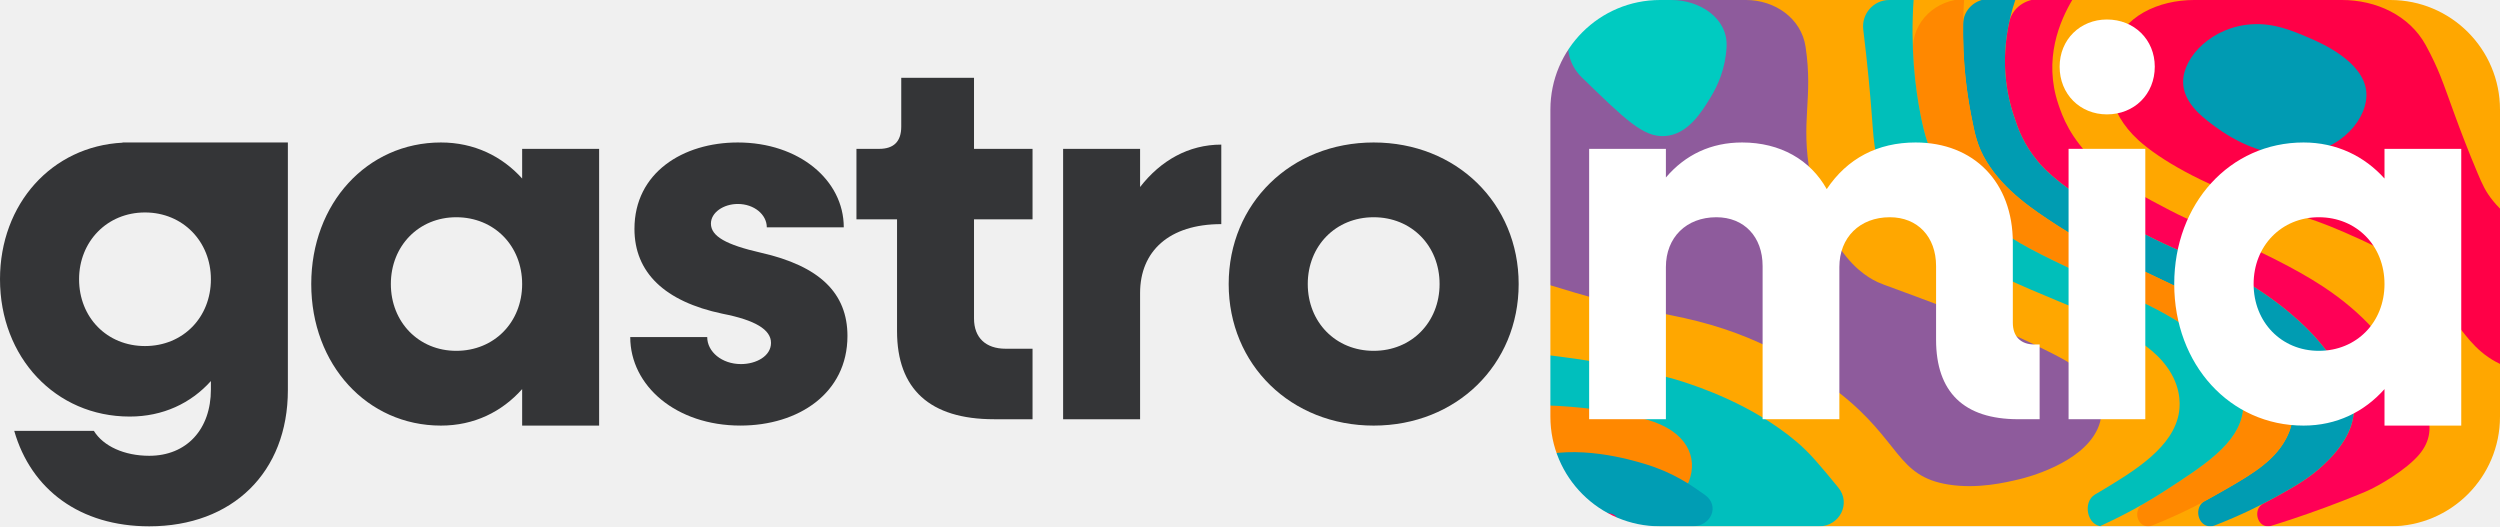
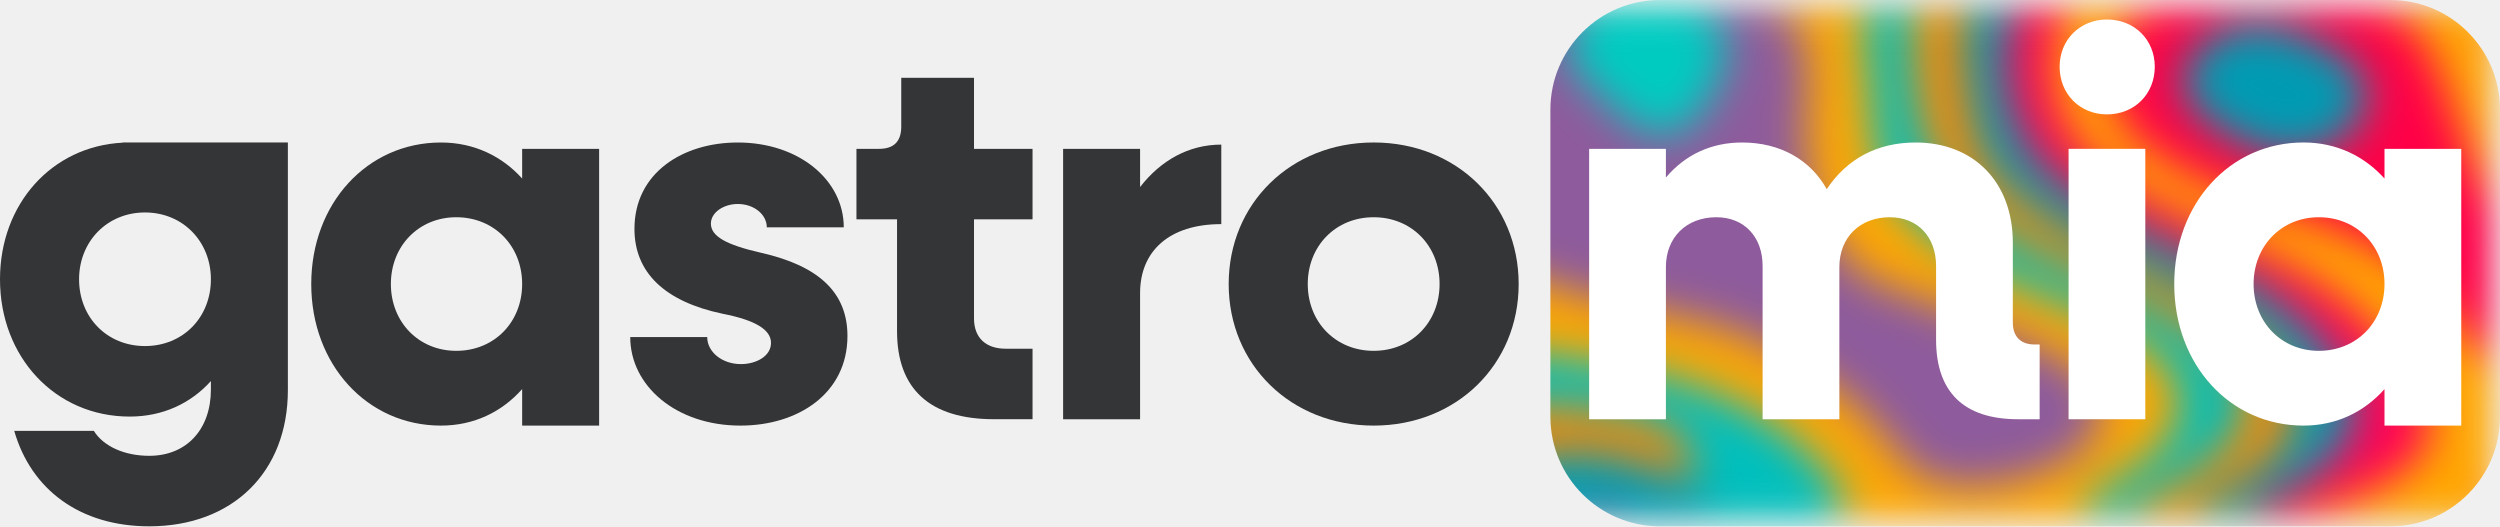
<svg xmlns="http://www.w3.org/2000/svg" width="114" height="24" viewBox="0 0 114 24" fill="none">
-   <mask id="mask0_54_13331" style="mask-type: alpha" maskUnits="userSpaceOnUse" x="70" y="0" width="44" height="24">
+   <mask id="mask0_417_1583" style="mask-type:alpha" maskUnits="userSpaceOnUse" x="70" y="0" width="44" height="24">
    <rect x="70.698" width="43.302" height="24" rx="5" fill="#D9D9D9" />
  </mask>
-   <g mask="url(#mask0_54_13331)">
-     <path d="M129.878 0H54.82C52.058 0 49.82 2.239 49.82 5V19C49.82 21.761 52.058 24 54.82 24H129.878C132.639 24 134.878 21.761 134.878 19V5C134.878 2.239 132.639 0 129.878 0Z" fill="#FFA700" />
-     <path d="M115.323 0C116.234 0 116.972 0.717 117.181 1.604C117.286 2.05 117.433 2.529 117.635 3.035C117.801 3.452 118.196 4.362 119.002 5.517C120.358 7.458 121.073 7.503 122.37 9.141C123.096 10.058 124.629 12.052 124.36 14.58C124.298 15.163 124.234 15.938 123.609 16.873C122.907 17.921 121.837 18.691 121.069 19.243C120.365 19.749 120.377 19.659 118.976 20.608C117.312 21.735 116.981 22.076 116.76 22.416C116.737 22.452 116.715 22.487 116.694 22.523C116.287 23.219 115.68 24 114.874 24V24C114.403 24 113.942 23.756 113.802 23.306C113.62 22.724 113.62 22.042 114.184 21.409C114.959 20.541 116.238 20.389 117.983 19.449C119.967 18.38 120.849 17.208 121.205 16.721C121.554 16.244 123.202 13.993 121.715 11.646C121.125 10.713 120.732 10.859 118.899 9.141C116.919 7.284 115.879 5.709 115.232 4.713C114.757 3.982 114.27 3.14 113.828 2.194C113.333 1.138 114.156 0 115.323 0V0Z" fill="#FF0054" />
-     <path d="M94.521 -0.046C94.521 -0.046 94.521 -0.046 94.521 -0.046C93.918 0.958 93.171 2.704 93.861 4.754C94.046 5.304 94.394 6.291 95.553 7.385C96.597 8.371 97.851 9.021 98.935 9.584C99.966 10.118 100.19 10.145 101.655 10.827C103.056 11.479 104.62 12.206 105.919 13.06C107.886 14.353 108.772 15.626 109.266 16.349C110.454 18.09 111.388 19.461 110.313 20.729C109.736 21.41 108.504 22.149 107.867 22.42C107.778 22.458 107.063 22.758 106.061 23.13C106.034 23.14 106.012 23.148 105.993 23.155C105.022 23.513 104.18 23.787 103.563 23.979C103.518 23.993 103.471 24 103.424 24V24C102.901 24 102.738 23.206 103.203 22.967C103.404 22.864 103.586 22.766 103.749 22.675C104.563 22.224 105.291 21.824 105.966 21.185C106.225 20.94 106.903 20.288 107.193 19.459C107.715 17.968 106.693 16.725 105.825 15.669C105.504 15.278 104.549 14.182 102.617 12.976C100.683 11.768 100.148 11.934 97.287 10.414C94.081 8.709 93.172 7.66 92.944 7.385C92.254 6.556 92.024 5.875 91.815 5.237C91.505 4.289 91.223 2.837 91.62 1.003C91.758 0.367 92.35 -0.046 93.001 -0.046H94.521C94.521 -0.046 94.521 -0.046 94.521 -0.046V-0.046Z" fill="#FF0056" />
-     <path d="M91.912 -0.046C91.912 -0.046 91.912 -0.046 91.912 -0.046C91.121 2.286 91.449 4.114 91.816 5.237C92.024 5.875 92.255 6.556 92.945 7.385C93.173 7.66 94.081 8.709 97.288 10.414C100.149 11.934 100.684 11.768 102.618 12.976C104.55 14.182 105.504 15.278 105.825 15.669C106.694 16.725 107.715 17.968 107.193 19.459C106.903 20.288 106.226 20.94 105.967 21.185C105.292 21.824 104.564 22.224 103.75 22.675C103.114 23.028 102.197 23.49 100.977 23.965C100.917 23.988 100.853 24 100.789 24V24C100.212 24 100.026 23.123 100.534 22.85C100.644 22.791 100.754 22.73 100.865 22.668C102.443 21.781 103.48 21.198 104.092 20.261C105.15 18.643 104.202 17.098 103.821 16.477C103.662 16.217 103.219 15.549 102.299 14.808C101.354 14.046 100.443 13.64 99.236 13.068C96.435 11.739 95.034 11.075 93.814 10.281C92.707 9.562 91.413 8.704 90.599 7.385C90.15 6.658 90.046 6.063 89.888 5.265C89.68 4.213 89.492 2.805 89.519 1.086C89.529 0.449 90.062 -0.046 90.7 -0.046H91.912C91.912 -0.046 91.912 -0.046 91.912 -0.046V-0.046Z" fill="#009CB2" />
-     <path d="M89.621 -0.046V-0.046C88.293 -0.046 87.174 0.985 87.231 2.312C87.282 3.484 87.427 4.475 87.583 5.265C87.771 6.214 87.956 6.772 88.294 7.385C89.103 8.852 90.403 9.938 91.342 10.595C92.305 11.269 93.508 11.833 95.913 12.96C97.524 13.714 98.425 14.066 99.638 14.874C100.307 15.319 100.982 15.776 101.517 16.477C101.77 16.808 102.423 17.69 102.273 18.767C102.071 20.221 100.517 21.222 98.651 22.424C98.331 22.63 98.016 22.819 97.713 22.993C97.265 23.249 97.44 24 97.957 24V24C98.017 24 98.077 23.988 98.133 23.966C98.871 23.671 99.84 23.244 100.865 22.668C102.442 21.781 103.479 21.198 104.091 20.261C105.15 18.643 104.202 17.098 103.821 16.477C103.661 16.216 103.218 15.549 102.299 14.807C101.354 14.046 100.443 13.64 99.236 13.068C96.434 11.739 95.034 11.075 93.813 10.281C92.707 9.562 91.413 8.704 90.598 7.385C90.149 6.658 90.045 6.063 89.887 5.265C89.635 3.99 89.414 2.193 89.566 -0.046" fill="#FF8800" />
-     <path d="M95.864 24V24C95.177 24 94.945 22.889 95.54 22.544C95.608 22.505 95.677 22.465 95.746 22.424C97.297 21.496 99.137 20.396 99.368 18.767C99.418 18.417 99.474 17.475 98.612 16.477C98.005 15.775 97.18 15.319 96.393 14.883C95.478 14.377 94.824 14.137 93.919 13.759C92.144 13.02 90.434 12.309 88.933 11.286C87.176 10.089 86.408 8.945 86.224 8.66C85.487 7.514 85.461 6.663 85.353 5.239C85.282 4.297 85.165 2.983 84.965 1.35C84.877 0.636 85.43 -0 86.149 -0H87.213C87.239 -0 87.26 -0.02 87.262 -0.046V-0.046C87.11 2.193 87.331 3.99 87.583 5.265C87.771 6.214 87.956 6.772 88.294 7.385C89.103 8.852 90.403 9.938 91.342 10.595C92.305 11.269 93.508 11.833 95.913 12.96C97.524 13.714 98.426 14.066 99.638 14.874C100.307 15.319 100.982 15.776 101.517 16.477C101.77 16.808 102.423 17.69 102.273 18.767C102.072 20.221 100.517 21.222 98.651 22.424C97.518 23.153 96.453 23.677 95.744 24" fill="#00BFBA" />
-     <path d="M83.826 22.232C84.422 22.956 83.884 24 82.946 24H66.872C65.108 24 63.508 23.039 62.397 21.669C62.378 21.645 62.359 21.622 62.34 21.599C62.093 21.297 59.981 18.732 59.911 17.501C59.881 16.983 60.211 16.667 60.282 16.601C60.344 16.544 60.541 16.372 60.986 16.178C61.736 15.852 62.584 15.724 63.27 15.671C64.328 15.589 64.935 15.693 66.761 15.863C67.102 15.895 67.411 15.919 68.369 15.999C69.357 16.081 69.62 16.101 69.865 16.121C69.867 16.122 69.867 16.122 69.868 16.122C69.92 16.126 73.047 16.4 75.885 17.161C75.939 17.175 75.985 17.188 76.022 17.198C76.224 17.253 76.466 17.314 76.756 17.411C77.382 17.619 79.896 18.425 81.929 20.149C82.535 20.663 82.966 21.186 83.826 22.232V22.232Z" fill="#00BFBD" />
-     <path d="M82.334 2.132C82.14 0.834 80.932 0 79.619 0H69.176C67.593 0 66.802 2.281 67.437 3.732V3.732C69.121 7.581 65.627 10.502 68.693 12.257C69.26 12.581 70.121 12.839 71.842 13.353C74.474 14.14 75.767 14.228 77.413 14.648C80.801 15.511 82.742 17.029 83.851 17.897C86.686 20.115 86.468 21.721 88.86 22.097C90.19 22.307 91.468 22 92.098 21.849C92.377 21.783 94.933 21.142 95.65 19.556C96.197 18.347 95.32 17.373 95.076 17.112C94.619 16.623 93.977 16.304 92.711 15.685C92.344 15.506 91.095 14.905 87.4 13.532C85.793 12.935 85.708 12.929 85.376 12.738C84.987 12.513 84.076 11.928 83.26 10.196C82.791 9.201 82.626 8.404 82.555 8.022C82.086 5.492 82.694 4.536 82.334 2.132V2.132Z" fill="#8E5B9C" />
-     <path d="M78.732 2.133C78.797 0.828 77.515 0 76.208 0H73.558C71.715 0 70.809 2.248 72.132 3.531V3.531C74.115 5.454 74.925 6.255 75.897 6.205C76.961 6.151 77.594 5.111 78.011 4.425C78.319 3.919 78.681 3.145 78.732 2.133Z" fill="#00CBC1" />
-     <path d="M75.097 19.136C78.769 20.168 77.126 24 73.313 24H68.366C66.889 24 65.383 23.205 65.258 21.733V21.733C65.164 20.62 65.1 19.863 65.817 19.309C67.276 18.184 71.338 18.394 73.635 18.802C74.151 18.894 74.638 19.006 75.097 19.136Z" fill="#FF8800" />
-     <path d="M77.743 22.566C78.438 23.059 78.03 23.999 77.178 23.999H70.7C69.069 23.999 67.38 22.649 68.608 21.577C68.937 21.289 69.363 21.052 69.87 20.886C71.889 20.225 74.375 20.968 74.983 21.149C76.295 21.541 77.105 22.114 77.743 22.566V22.566Z" fill="#009DB4" />
-     <path d="M72.568 23.452C72.097 23.53 72.215 24 72.692 24H73.163C73.829 24 73.94 23.407 73.274 23.4C73.035 23.397 72.797 23.414 72.568 23.452V23.452Z" fill="#FF0058" />
-     <path d="M110.614 2.059C109.866 0.696 108.349 0 106.794 0H100.05C98.439 0 96.777 0.734 96.35 2.287C96.005 3.537 96.061 5.064 97.507 6.387C98.501 7.296 100.445 8.379 102.63 9.136C104.114 9.65 105.088 9.799 106.872 10.579C107.882 11.022 108.962 11.494 109.938 12.277C110.255 12.532 110.916 13.369 112.224 15.032C112.731 15.676 113.355 16.477 114.704 16.859C115.099 16.971 115.392 17 115.626 17.005C116.981 17.031 117.958 16.239 118.131 16.099C119.378 15.088 118.812 13.831 118.653 13.477C118.309 12.713 117.671 12.216 116.656 11.426C115.287 10.36 114.482 10.14 113.693 9.172C113.346 8.747 113.198 8.418 112.975 7.888C112.078 5.76 111.647 4.372 111.281 3.463C111.125 3.073 110.911 2.6 110.614 2.059Z" fill="#FF0047" />
-     <path d="M107.9 4.154C108.03 5.358 106.774 6.889 104.803 7.046C102.867 7.2 101.234 5.949 100.803 5.619C100.408 5.316 99.547 4.658 99.55 3.729C99.554 2.583 100.874 1.22 102.681 1.107C103.694 1.044 104.517 1.395 105.274 1.718C105.799 1.942 107.75 2.775 107.9 4.154Z" fill="#009BB3" />
+   <g mask="url(#mask0_417_1583)">
+     <g filter="url(#filter0_f_417_1583)">
+       <path d="M129.878 0H54.82C52.058 0 49.82 2.239 49.82 5V19C49.82 21.761 52.058 24 54.82 24H129.878C132.639 24 134.878 21.761 134.878 19V5C134.878 2.239 132.639 0 129.878 0Z" fill="#FFA700" />
+       <path d="M115.323 0C116.235 0 116.973 0.717 117.182 1.604C117.287 2.05 117.433 2.529 117.635 3.035C117.802 3.452 118.196 4.362 119.003 5.517C120.359 7.458 121.074 7.503 122.371 9.141C123.097 10.058 124.63 12.052 124.361 14.58C124.299 15.163 124.234 15.938 123.609 16.873C122.908 17.921 121.837 18.691 121.069 19.243C120.366 19.749 120.377 19.659 118.977 20.608C117.313 21.735 116.982 22.076 116.76 22.416C116.737 22.452 116.715 22.487 116.695 22.523C116.287 23.219 115.681 24 114.874 24V24C114.403 24 113.943 23.756 113.802 23.306C113.62 22.724 113.62 22.042 114.185 21.409C114.959 20.541 116.239 20.389 117.983 19.449C119.967 18.38 120.849 17.208 121.206 16.721C121.555 16.244 123.202 13.993 121.716 11.646C121.125 10.713 120.733 10.859 118.9 9.141C116.919 7.284 115.88 5.709 115.232 4.713C114.758 3.982 114.271 3.14 113.828 2.194C113.333 1.138 114.157 0 115.323 0V0Z" fill="#FF0054" />
+       <path d="M94.522 -0.046C94.522 -0.046 94.522 -0.046 94.522 -0.046C93.918 0.958 93.171 2.704 93.861 4.754C94.046 5.304 94.395 6.291 95.554 7.385C96.597 8.371 97.851 9.021 98.935 9.584C99.966 10.118 100.19 10.145 101.656 10.827C103.056 11.479 104.62 12.206 105.919 13.06C107.887 14.353 108.773 15.626 109.266 16.349C110.454 18.09 111.389 19.461 110.314 20.729C109.736 21.41 108.504 22.149 107.867 22.42C107.778 22.458 107.064 22.758 106.061 23.13C106.035 23.14 106.012 23.148 105.994 23.155C105.023 23.513 104.18 23.787 103.563 23.979C103.518 23.993 103.471 24 103.424 24V24C102.901 24 102.738 23.206 103.203 22.967C103.404 22.864 103.586 22.766 103.75 22.675C104.563 22.224 105.291 21.824 105.967 21.185C106.225 20.941 106.903 20.288 107.193 19.459C107.715 17.968 106.694 16.725 105.825 15.669C105.504 15.278 104.55 14.182 102.618 12.976C100.683 11.768 100.148 11.934 97.287 10.414C94.081 8.709 93.172 7.66 92.944 7.385C92.255 6.556 92.024 5.875 91.816 5.237C91.506 4.289 91.223 2.837 91.62 1.003C91.758 0.367 92.35 -0.046 93.001 -0.046H94.522C94.522 -0.046 94.522 -0.046 94.522 -0.046V-0.046Z" fill="#FF0056" />
+       <path d="M91.912 -0.046C91.912 -0.046 91.912 -0.046 91.912 -0.046C91.121 2.286 91.449 4.114 91.816 5.237C92.024 5.875 92.255 6.556 92.944 7.385C93.172 7.66 94.081 8.709 97.287 10.414C100.148 11.934 100.683 11.768 102.618 12.976C104.55 14.182 105.504 15.278 105.825 15.669C106.694 16.725 107.715 17.968 107.193 19.459C106.903 20.288 106.225 20.941 105.967 21.185C105.291 21.824 104.564 22.224 103.75 22.675C103.114 23.028 102.196 23.49 100.977 23.965C100.917 23.988 100.853 24 100.789 24V24C100.212 24 100.026 23.123 100.534 22.85C100.643 22.791 100.754 22.73 100.865 22.668C102.443 21.781 103.479 21.198 104.092 20.261C105.15 18.643 104.202 17.098 103.821 16.477C103.662 16.217 103.219 15.549 102.299 14.808C101.354 14.046 100.443 13.64 99.236 13.068C96.435 11.739 95.034 11.075 93.814 10.281C92.707 9.562 91.413 8.704 90.599 7.385C90.15 6.658 90.045 6.063 89.887 5.265C89.679 4.213 89.492 2.805 89.519 1.086C89.529 0.449 90.062 -0.046 90.7 -0.046H91.912C91.912 -0.046 91.912 -0.046 91.912 -0.046V-0.046Z" fill="#009CB2" />
+       <path d="M89.621 -0.046V-0.046C88.293 -0.046 87.174 0.985 87.231 2.312C87.282 3.484 87.427 4.475 87.583 5.265C87.771 6.214 87.956 6.772 88.294 7.385C89.103 8.852 90.403 9.938 91.342 10.595C92.305 11.269 93.508 11.833 95.913 12.96C97.524 13.714 98.426 14.066 99.638 14.874C100.307 15.319 100.982 15.776 101.517 16.477C101.77 16.808 102.423 17.69 102.273 18.767C102.071 20.221 100.517 21.222 98.651 22.424C98.331 22.63 98.016 22.819 97.713 22.993C97.265 23.249 97.44 24 97.957 24V24C98.017 24 98.077 23.988 98.133 23.966C98.871 23.671 99.84 23.244 100.865 22.668C102.443 21.781 103.479 21.198 104.092 20.261C105.15 18.643 104.202 17.098 103.821 16.477C103.662 16.216 103.219 15.549 102.299 14.807C101.354 14.046 100.443 13.64 99.236 13.068C96.435 11.739 95.034 11.075 93.814 10.281C92.707 9.562 91.413 8.704 90.599 7.385C90.15 6.658 90.045 6.063 89.887 5.265C89.635 3.99 89.414 2.193 89.567 -0.046" fill="#FF8800" />
+       <path d="M95.864 24V24C95.177 24 94.945 22.889 95.54 22.544C95.609 22.505 95.677 22.465 95.746 22.424C97.297 21.496 99.137 20.396 99.368 18.767C99.418 18.417 99.474 17.475 98.612 16.477C98.005 15.775 97.18 15.319 96.393 14.883C95.479 14.377 94.824 14.137 93.919 13.759C92.144 13.02 90.434 12.309 88.933 11.286C87.176 10.089 86.408 8.945 86.224 8.66C85.487 7.514 85.461 6.663 85.354 5.239C85.282 4.297 85.165 2.983 84.965 1.35C84.877 0.636 85.43 -0 86.15 -0H87.213C87.239 -0 87.261 -0.02 87.262 -0.046V-0.046C87.11 2.193 87.331 3.99 87.583 5.265C87.771 6.214 87.956 6.772 88.294 7.385C89.103 8.852 90.403 9.938 91.342 10.595C92.305 11.269 93.508 11.833 95.913 12.96C97.524 13.714 98.426 14.066 99.638 14.874C100.307 15.319 100.982 15.776 101.517 16.477C101.77 16.808 102.423 17.69 102.273 18.767C102.072 20.221 100.517 21.222 98.651 22.424C97.518 23.153 96.453 23.677 95.744 24" fill="#00BFBA" />
+       <path d="M83.826 22.232C84.422 22.956 83.884 24 82.946 24H66.872C65.108 24 63.509 23.04 62.398 21.669C62.378 21.646 62.359 21.622 62.341 21.599C62.094 21.298 59.981 18.733 59.911 17.501C59.881 16.983 60.211 16.667 60.283 16.602C60.344 16.544 60.541 16.373 60.987 16.179C61.736 15.852 62.584 15.725 63.271 15.672C64.329 15.59 64.935 15.693 66.761 15.864C67.103 15.896 67.411 15.92 68.37 15.999C69.357 16.081 69.62 16.101 69.866 16.122C69.867 16.122 69.867 16.122 69.869 16.122C69.92 16.127 73.048 16.4 75.886 17.161C75.94 17.176 75.985 17.188 76.022 17.198C76.225 17.254 76.466 17.315 76.756 17.411C77.383 17.62 79.897 18.426 81.93 20.15C82.536 20.664 82.966 21.186 83.826 22.232V22.232Z" fill="#00BFBD" />
+       <path d="M82.334 2.132C82.139 0.834 80.932 0 79.619 0H69.176C67.592 0 66.802 2.281 67.437 3.732V3.732C69.121 7.581 65.627 10.502 68.693 12.257C69.26 12.581 70.121 12.839 71.841 13.353C74.474 14.14 75.767 14.228 77.413 14.648C80.801 15.511 82.742 17.029 83.851 17.897C86.686 20.115 86.467 21.721 88.859 22.097C90.19 22.307 91.468 22 92.098 21.849C92.377 21.783 94.932 21.142 95.65 19.556C96.196 18.347 95.32 17.373 95.076 17.112C94.619 16.623 93.977 16.304 92.71 15.685C92.344 15.506 91.095 14.905 87.4 13.532C85.793 12.935 85.708 12.929 85.376 12.738C84.986 12.513 84.076 11.928 83.26 10.196C82.791 9.201 82.625 8.404 82.555 8.022C82.086 5.492 82.694 4.536 82.334 2.132V2.132Z" fill="#8E5B9C" />
+       <path d="M78.732 2.133C78.797 0.828 77.515 0 76.209 0H73.559C71.716 0 70.81 2.248 72.133 3.531V3.531C74.115 5.454 74.925 6.255 75.898 6.205C76.962 6.151 77.594 5.111 78.012 4.425C78.32 3.919 78.682 3.145 78.732 2.133Z" fill="#00CBC1" />
+       <path d="M75.098 19.136C78.769 20.168 77.127 24 73.313 24H68.367C66.889 24 65.384 23.205 65.259 21.733V21.733C65.164 20.62 65.1 19.863 65.817 19.31C67.276 18.184 71.338 18.394 73.635 18.802C74.152 18.894 74.639 19.007 75.098 19.136Z" fill="#FF8800" />
+       <path d="M77.742 22.567C78.438 23.059 78.03 24 77.177 24H70.699C69.069 24 67.379 22.65 68.607 21.578C68.937 21.29 69.363 21.052 69.87 20.887C71.889 20.226 74.375 20.968 74.982 21.15C76.295 21.542 77.105 22.115 77.742 22.567V22.567Z" fill="#009DB4" />
+       <path d="M72.567 23.453C72.097 23.531 72.215 24 72.692 24H73.163C73.829 24 73.94 23.407 73.274 23.4C73.035 23.397 72.797 23.414 72.567 23.453V23.453Z" fill="#FF0058" />
+       <path d="M110.615 2.059C109.867 0.696 108.35 0 106.795 0H100.05C98.44 0 96.778 0.734 96.35 2.287C96.006 3.537 96.062 5.064 97.507 6.387C98.501 7.296 100.445 8.379 102.631 9.136C104.114 9.65 105.089 9.799 106.873 10.579C107.883 11.022 108.963 11.494 109.938 12.277C110.255 12.532 110.916 13.369 112.225 15.032C112.732 15.676 113.356 16.477 114.705 16.859C115.099 16.971 115.393 17 115.627 17.005C116.982 17.031 117.959 16.239 118.131 16.099C119.379 15.088 118.813 13.831 118.653 13.477C118.309 12.713 117.671 12.216 116.656 11.426C115.288 10.36 114.483 10.14 113.693 9.172C113.347 8.747 113.199 8.418 112.975 7.888C112.079 5.76 111.647 4.372 111.282 3.463C111.125 3.073 110.912 2.6 110.615 2.059Z" fill="#FF0047" />
+       <path d="M107.9 4.155C108.03 5.359 106.775 6.89 104.804 7.047C102.867 7.201 101.234 5.95 100.803 5.62C100.408 5.317 99.547 4.659 99.55 3.73C99.554 2.584 100.874 1.221 102.681 1.108C103.694 1.045 104.517 1.396 105.274 1.719C105.799 1.943 107.751 2.776 107.9 4.155Z" fill="#009BB3" />
+     </g>
  </g>
-   <path d="M23.81 8.141C22.896 7.125 21.622 6.497 20.107 6.497C16.741 6.497 14.193 9.277 14.193 12.952C14.193 16.627 16.741 19.407 20.107 19.407C21.621 19.407 22.888 18.778 23.81 17.743V19.407H27.32V19.111V14.717V6.787H23.81V8.141ZM20.805 15.998C19.098 15.998 17.823 14.692 17.823 12.952C17.823 11.211 19.098 9.906 20.805 9.906C22.536 9.906 23.81 11.211 23.81 12.952C23.81 14.692 22.536 15.998 20.805 15.998Z" fill="#343537" />
-   <path d="M34.702 11.525C33.115 11.163 32.418 10.776 32.418 10.196C32.418 9.688 32.994 9.301 33.644 9.301C34.389 9.301 34.966 9.785 34.966 10.365H38.476C38.476 8.213 36.432 6.497 33.644 6.497C31.143 6.497 28.931 7.875 28.931 10.438C28.931 12.42 30.302 13.75 32.946 14.306C34.437 14.596 35.158 15.031 35.158 15.635C35.158 16.239 34.485 16.602 33.788 16.602C32.922 16.602 32.249 16.046 32.249 15.369H28.739C28.739 17.593 30.831 19.406 33.764 19.406C36.408 19.406 38.644 17.932 38.644 15.321C38.644 13.363 37.37 12.13 34.702 11.525Z" fill="#343537" />
-   <path d="M44.415 3.548H41.097V5.772C41.097 6.449 40.761 6.788 40.087 6.788H39.054V10.003H40.905V15.104C40.905 17.739 42.396 19.117 45.329 19.117H47.084V15.902H45.857C44.944 15.902 44.415 15.394 44.415 14.524V10.003H47.084V6.788H44.415V3.548H44.415Z" fill="#343537" />
+   <path d="M23.81 8.141C22.896 7.126 21.622 6.498 20.108 6.498C16.741 6.498 14.193 9.278 14.193 12.952C14.193 16.627 16.741 19.407 20.108 19.407C21.621 19.407 22.889 18.779 23.81 17.743V19.407H27.32V19.112V14.717V6.788H23.81V8.141ZM20.805 15.998C19.098 15.998 17.824 14.693 17.824 12.952C17.824 11.211 19.098 9.906 20.805 9.906C22.536 9.906 23.81 11.211 23.81 12.952C23.81 14.693 22.536 15.998 20.805 15.998Z" fill="#343537" />
+   <path d="M34.701 11.526C33.114 11.163 32.417 10.776 32.417 10.196C32.417 9.689 32.994 9.302 33.643 9.302C34.389 9.302 34.966 9.785 34.966 10.366H38.476C38.476 8.214 36.432 6.498 33.643 6.498C31.143 6.498 28.931 7.876 28.931 10.438C28.931 12.42 30.302 13.75 32.946 14.306C34.437 14.596 35.158 15.031 35.158 15.636C35.158 16.24 34.485 16.603 33.788 16.603C32.922 16.603 32.249 16.047 32.249 15.37H28.739C28.739 17.594 30.83 19.407 33.763 19.407C36.408 19.407 38.644 17.932 38.644 15.321C38.644 13.363 37.37 12.13 34.701 11.526Z" fill="#343537" />
+   <path d="M44.415 3.548H41.097V5.772C41.097 6.449 40.761 6.787 40.087 6.787H39.054V10.002H40.905V15.103C40.905 17.738 42.396 19.116 45.329 19.116H47.084V15.901H45.857C44.944 15.901 44.415 15.393 44.415 14.523V10.002H47.084V6.787H44.415V3.548H44.415Z" fill="#343537" />
  <path d="M51.988 8.528V6.788H48.478V19.117H51.988V13.363C51.988 11.454 53.311 10.22 55.691 10.22V6.594C54.2 6.594 52.926 7.32 51.988 8.528Z" fill="#343537" />
-   <path d="M62.639 6.497C58.865 6.497 56.028 9.277 56.028 12.952C56.028 16.627 58.865 19.407 62.639 19.407C66.414 19.407 69.251 16.627 69.251 12.952C69.251 9.277 66.414 6.497 62.639 6.497ZM62.639 15.998C60.908 15.998 59.634 14.692 59.634 12.952C59.634 11.211 60.908 9.906 62.639 9.906C64.371 9.906 65.645 11.211 65.645 12.952C65.645 14.692 64.37 15.998 62.639 15.998Z" fill="#343537" />
-   <path d="M108.733 6.787V8.141C107.822 7.125 106.552 6.497 105.042 6.497C101.686 6.497 99.145 9.277 99.145 12.952C99.145 16.627 101.686 19.407 105.042 19.407C106.551 19.407 107.814 18.778 108.733 17.743V19.407H112.233V19.111V14.717V6.787H108.733V6.787ZM105.737 15.998C104.035 15.998 102.765 14.692 102.765 12.952C102.765 11.211 104.035 9.906 105.737 9.906C107.463 9.906 108.733 11.211 108.733 12.952C108.733 14.692 107.463 15.998 105.737 15.998Z" fill="white" />
-   <path d="M91.785 14.716V11.066C91.785 8.31 90.011 6.497 87.35 6.497C85.625 6.497 84.234 7.222 83.299 8.624C82.556 7.295 81.19 6.497 79.44 6.497C78.026 6.497 76.852 7.053 75.965 8.093V6.787H72.465V19.116H75.965V12.178C75.965 10.824 76.899 9.906 78.266 9.906C79.536 9.906 80.375 10.8 80.375 12.13V19.116H83.875V12.178C83.875 10.824 84.809 9.906 86.176 9.906C87.446 9.906 88.285 10.8 88.285 12.13V15.49C88.285 17.884 89.556 19.116 92.025 19.116H93.007V15.708H92.767C92.145 15.708 91.785 15.345 91.785 14.716Z" fill="white" />
-   <path d="M96.076 0.889C94.854 0.889 93.919 1.807 93.919 3.04C93.919 4.297 94.854 5.216 96.076 5.216C97.323 5.216 98.258 4.297 98.258 3.04C98.257 1.807 97.323 0.889 96.076 0.889Z" fill="white" />
-   <path d="M97.826 6.787H94.327V19.116H97.826V6.787Z" fill="white" />
-   <path d="M5.589 6.497V6.506C2.364 6.671 0 9.295 0 12.734C0 16.288 2.524 18.995 5.914 18.995C7.429 18.995 8.703 18.391 9.617 17.376V17.762C9.617 19.576 8.511 20.784 6.804 20.784C5.674 20.784 4.712 20.349 4.28 19.648H0.649C1.419 22.332 3.655 24 6.804 24C10.603 24 13.127 21.534 13.127 17.787V8.429V6.787V6.497H5.589ZM6.611 15.78C4.88 15.78 3.606 14.475 3.606 12.734C3.606 11.018 4.88 9.688 6.611 9.688C8.342 9.688 9.617 11.018 9.617 12.734C9.617 14.475 8.343 15.78 6.611 15.78Z" fill="#343537" />
+   <path d="M62.639 6.497C58.865 6.497 56.028 9.277 56.028 12.952C56.028 16.627 58.865 19.407 62.639 19.407C66.414 19.407 69.251 16.627 69.251 12.952C69.251 9.278 66.414 6.497 62.639 6.497ZM62.639 15.998C60.908 15.998 59.634 14.693 59.634 12.952C59.634 11.211 60.908 9.906 62.639 9.906C64.37 9.906 65.645 11.211 65.645 12.952C65.644 14.693 64.37 15.998 62.639 15.998Z" fill="#343537" />
+   <path d="M108.733 6.787V8.141C107.822 7.126 106.552 6.497 105.041 6.497C101.685 6.497 99.145 9.277 99.145 12.952C99.145 16.627 101.685 19.407 105.041 19.407C106.551 19.407 107.814 18.779 108.733 17.743V19.407H112.233V19.111V14.717V6.788H108.733V6.787ZM105.737 15.998C104.035 15.998 102.764 14.693 102.764 12.952C102.764 11.211 104.035 9.906 105.737 9.906C107.462 9.906 108.733 11.211 108.733 12.952C108.733 14.693 107.462 15.998 105.737 15.998Z" fill="white" />
+   <path d="M91.785 14.717V11.067C91.785 8.311 90.011 6.498 87.351 6.498C85.625 6.498 84.234 7.223 83.3 8.625C82.557 7.295 81.19 6.498 79.441 6.498C78.026 6.498 76.852 7.054 75.965 8.093V6.788H72.465V19.117H75.965V12.179C75.965 10.825 76.9 9.906 78.266 9.906C79.536 9.906 80.375 10.801 80.375 12.13V19.117H83.875V12.179C83.875 10.825 84.81 9.906 86.176 9.906C87.447 9.906 88.285 10.801 88.285 12.13V15.491C88.285 17.884 89.556 19.117 92.025 19.117H93.008V15.708H92.768C92.145 15.708 91.785 15.345 91.785 14.717Z" fill="white" />
+   <path d="M96.076 0.889C94.854 0.889 93.919 1.808 93.919 3.04C93.919 4.297 94.854 5.216 96.076 5.216C97.323 5.216 98.258 4.297 98.258 3.04C98.258 1.808 97.323 0.889 96.076 0.889Z" fill="white" />
+   <path d="M97.826 6.787H94.327V19.117H97.826V6.787Z" fill="white" />
+   <path d="M5.589 6.497V6.506C2.364 6.671 0 9.295 0 12.735C0 16.288 2.524 18.996 5.914 18.996C7.429 18.996 8.703 18.391 9.617 17.376V17.763C9.617 19.576 8.511 20.785 6.804 20.785C5.674 20.785 4.712 20.349 4.28 19.648H0.649C1.419 22.332 3.655 24 6.804 24C10.603 24 13.127 21.534 13.127 17.787V8.43V6.787V6.497H5.589ZM6.611 15.78C4.88 15.78 3.606 14.475 3.606 12.735C3.606 11.018 4.88 9.688 6.611 9.688C8.342 9.688 9.617 11.018 9.617 12.735C9.617 14.475 8.343 15.78 6.611 15.78Z" fill="#343537" />
+   <defs>
+     <filter id="filter0_f_417_1583" x="47.728" y="-2.046" width="89.276" height="28.046" filterUnits="userSpaceOnUse" color-interpolation-filters="sRGB">
+       <feFlood flood-opacity="0" result="BackgroundImageFix" />
+       <feBlend mode="normal" in="SourceGraphic" in2="BackgroundImageFix" result="shape" />
+       <feGaussianBlur stdDeviation="1" result="effect1_foregroundBlur_417_1583" />
+     </filter>
+   </defs>
</svg>
